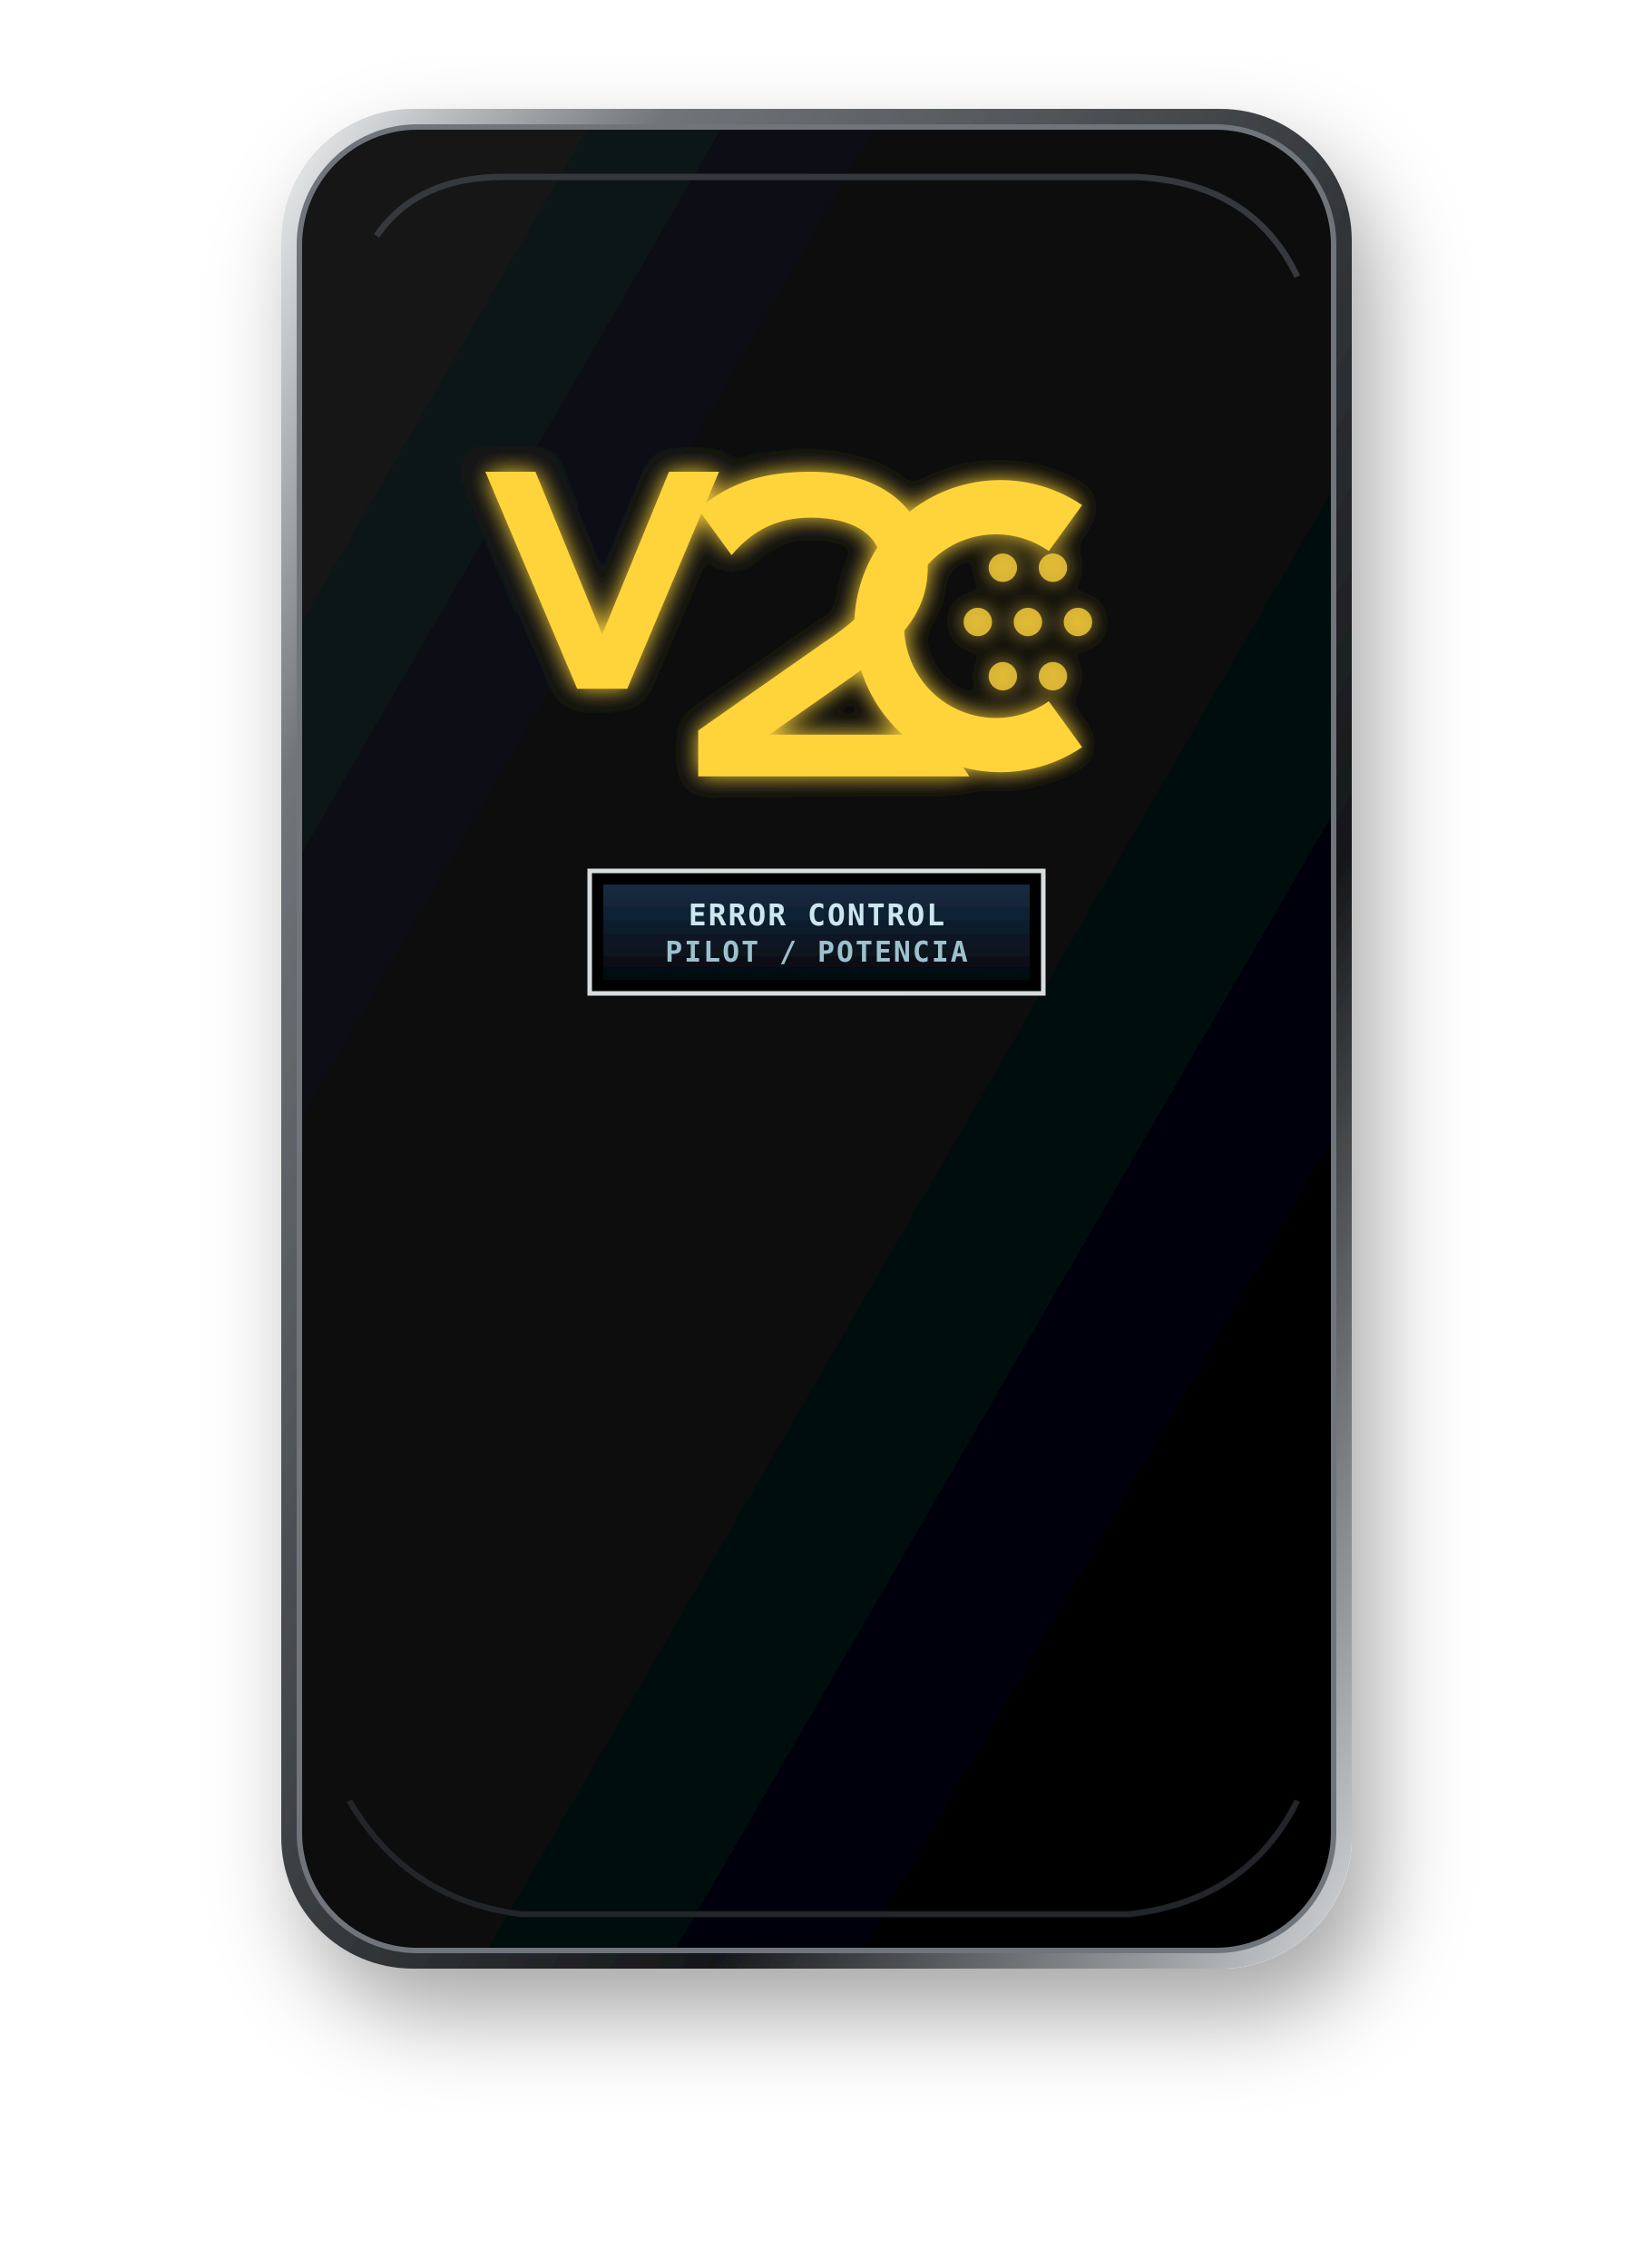
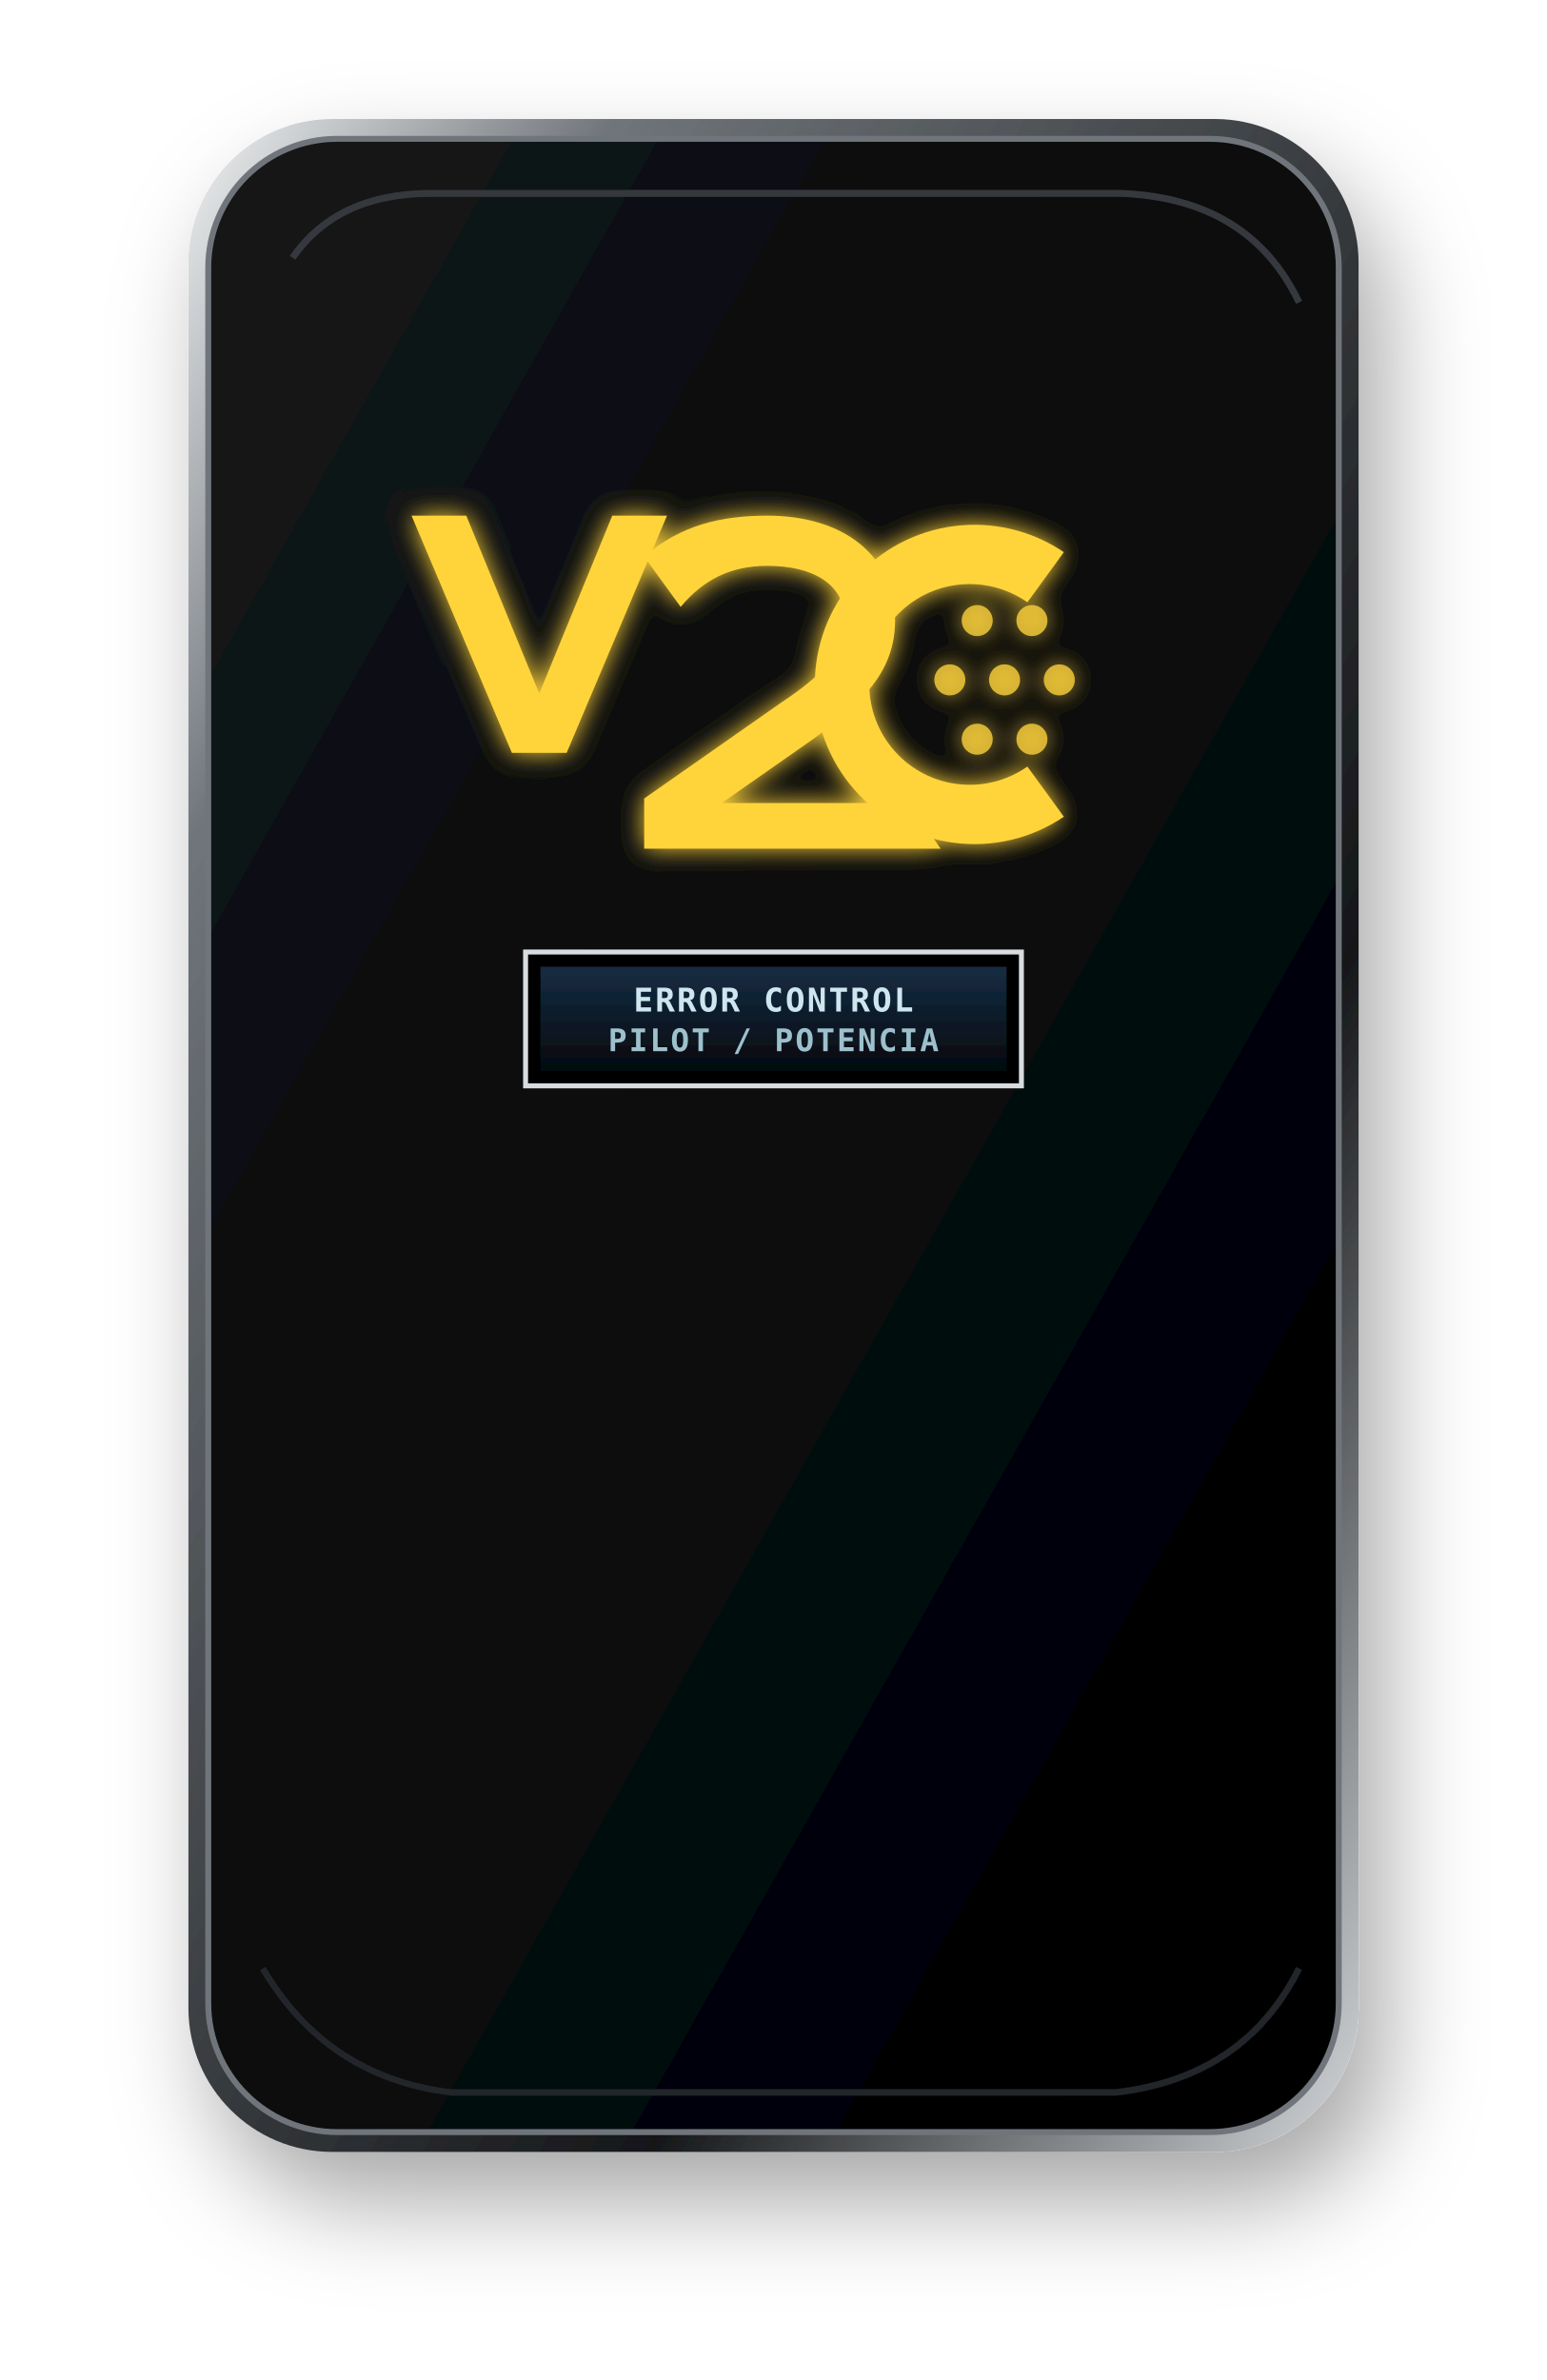
- <svg xmlns="http://www.w3.org/2000/svg" viewBox="0 0 360 500" role="img" aria-label="V2C Trydan: Control Pilot">
+ <svg xmlns="http://www.w3.org/2000/svg" viewBox="24 0 312 480" role="img" aria-label="V2C Trydan: Control Pilot">
  <defs>
    <linearGradient id="case" x1="0" y1="0" x2="1" y2="1">
      <stop offset="0" stop-color="#15171a" />
      <stop offset=".55" stop-color="#070809" />
      <stop offset="1" stop-color="#020304" />
    </linearGradient>
    <linearGradient id="rim" x1="0" y1="0" x2="1" y2="1">
      <stop offset="0" stop-color="#f0f2f3" />
      <stop offset=".18" stop-color="#70757a" />
      <stop offset=".7" stop-color="#151719" />
      <stop offset="1" stop-color="#d4d7da" />
    </linearGradient>
    <linearGradient id="lcd" x1="0" y1="0" x2="0" y2="1">
      <stop stop-color="#18314a" />
      <stop offset="1" stop-color="#050a0f" />
    </linearGradient>
    <filter id="shadow" x="-30%" y="-30%" width="170%" height="180%">
      <feDropShadow dx="5" dy="10" stdDeviation="10" flood-opacity=".35" />
    </filter>
    <filter id="glow" x="-70%" y="-100%" width="240%" height="300%">
      <feGaussianBlur stdDeviation="2.8" result="b" />
      <feMerge>
        <feMergeNode in="b" />
        <feMergeNode in="SourceGraphic" />
      </feMerge>
    </filter>
    <style>
    @keyframes slow{0%,46%{opacity:1}50%,100%{opacity:.18}}
    @keyframes current{0%,38%{opacity:1}45%,100%{opacity:.18}}
    @keyframes once{0%,20%{opacity:.15}45%,72%{opacity:1}100%{opacity:.45}}
    .blink-slow{animation:slow 1.35s steps(1,end) infinite}
    .blink-current{animation:current .65s steps(1,end) infinite}
    .blink-once{animation:once 1s ease-out 1}
    .lcd{font-family:monospace;font-weight:700;letter-spacing:.4px}
  </style>
  </defs>
  <g filter="url(#shadow)">
    <rect x="62" y="24" width="236" height="410" rx="29" fill="url(#rim)" />
    <rect x="66" y="28" width="228" height="402" rx="26" fill="url(#case)" stroke="#70757b" stroke-width="1.2" />
    <path d="M83 52 Q92 39 111 39 H250 Q276 40 286 61" fill="none" stroke="#34383d" stroke-width="1.4" />
    <path d="M77 397 Q90 419 115 422 H249 Q275 419 286 397" fill="none" stroke="#24272a" stroke-width="1.3" />
    <g class="" transform="translate(107 104) scale(.92)" fill="#ffd43b" filter="url(#glow)">
      <path d="M0 0 H12 L28 39 L44 0 H56 L34 52 H22 Z" />
      <path d="M51 9 C59 2 68 0 78 0 C95 0 106 9 106 23 C106 34 99 41 88 49 L68 63 H109 L116 73 H51 V62 L81 41 C90 35 95 30 95 23 C95 15 88 11 78 11 C70 11 64 14 59 20 Z" />
      <path fill-rule="evenodd" d="M143 8 A35 35 0 1 0 143 66 L135 55 A22 22 0 1 1 135 19 Z" />
      <g class="c-led-dots" opacity="0.78">
        <circle cx="124" cy="23" r="3.4" />
        <circle cx="136" cy="23" r="3.4" />
        <circle cx="118" cy="36" r="3.4" />
        <circle cx="130" cy="36" r="3.4" />
        <circle cx="142" cy="36" r="3.4" />
        <circle cx="124" cy="49" r="3.4" />
        <circle cx="136" cy="49" r="3.4" />
      </g>
    </g>
    <rect x="130" y="192" width="100" height="27" fill="#020303" stroke="#d9dcde" stroke-width="1" />
    <rect x="133" y="195" width="94" height="21" fill="url(#lcd)" opacity=".9" />
    <text x="180" y="204" text-anchor="middle" class="lcd" font-size="6.6" fill="#cde6ef">ERROR CONTROL</text>
    <text x="180" y="212" text-anchor="middle" class="lcd" font-size="6.3" fill="#9dc0cd">PILOT / POTENCIA</text>
  </g>
</svg>
